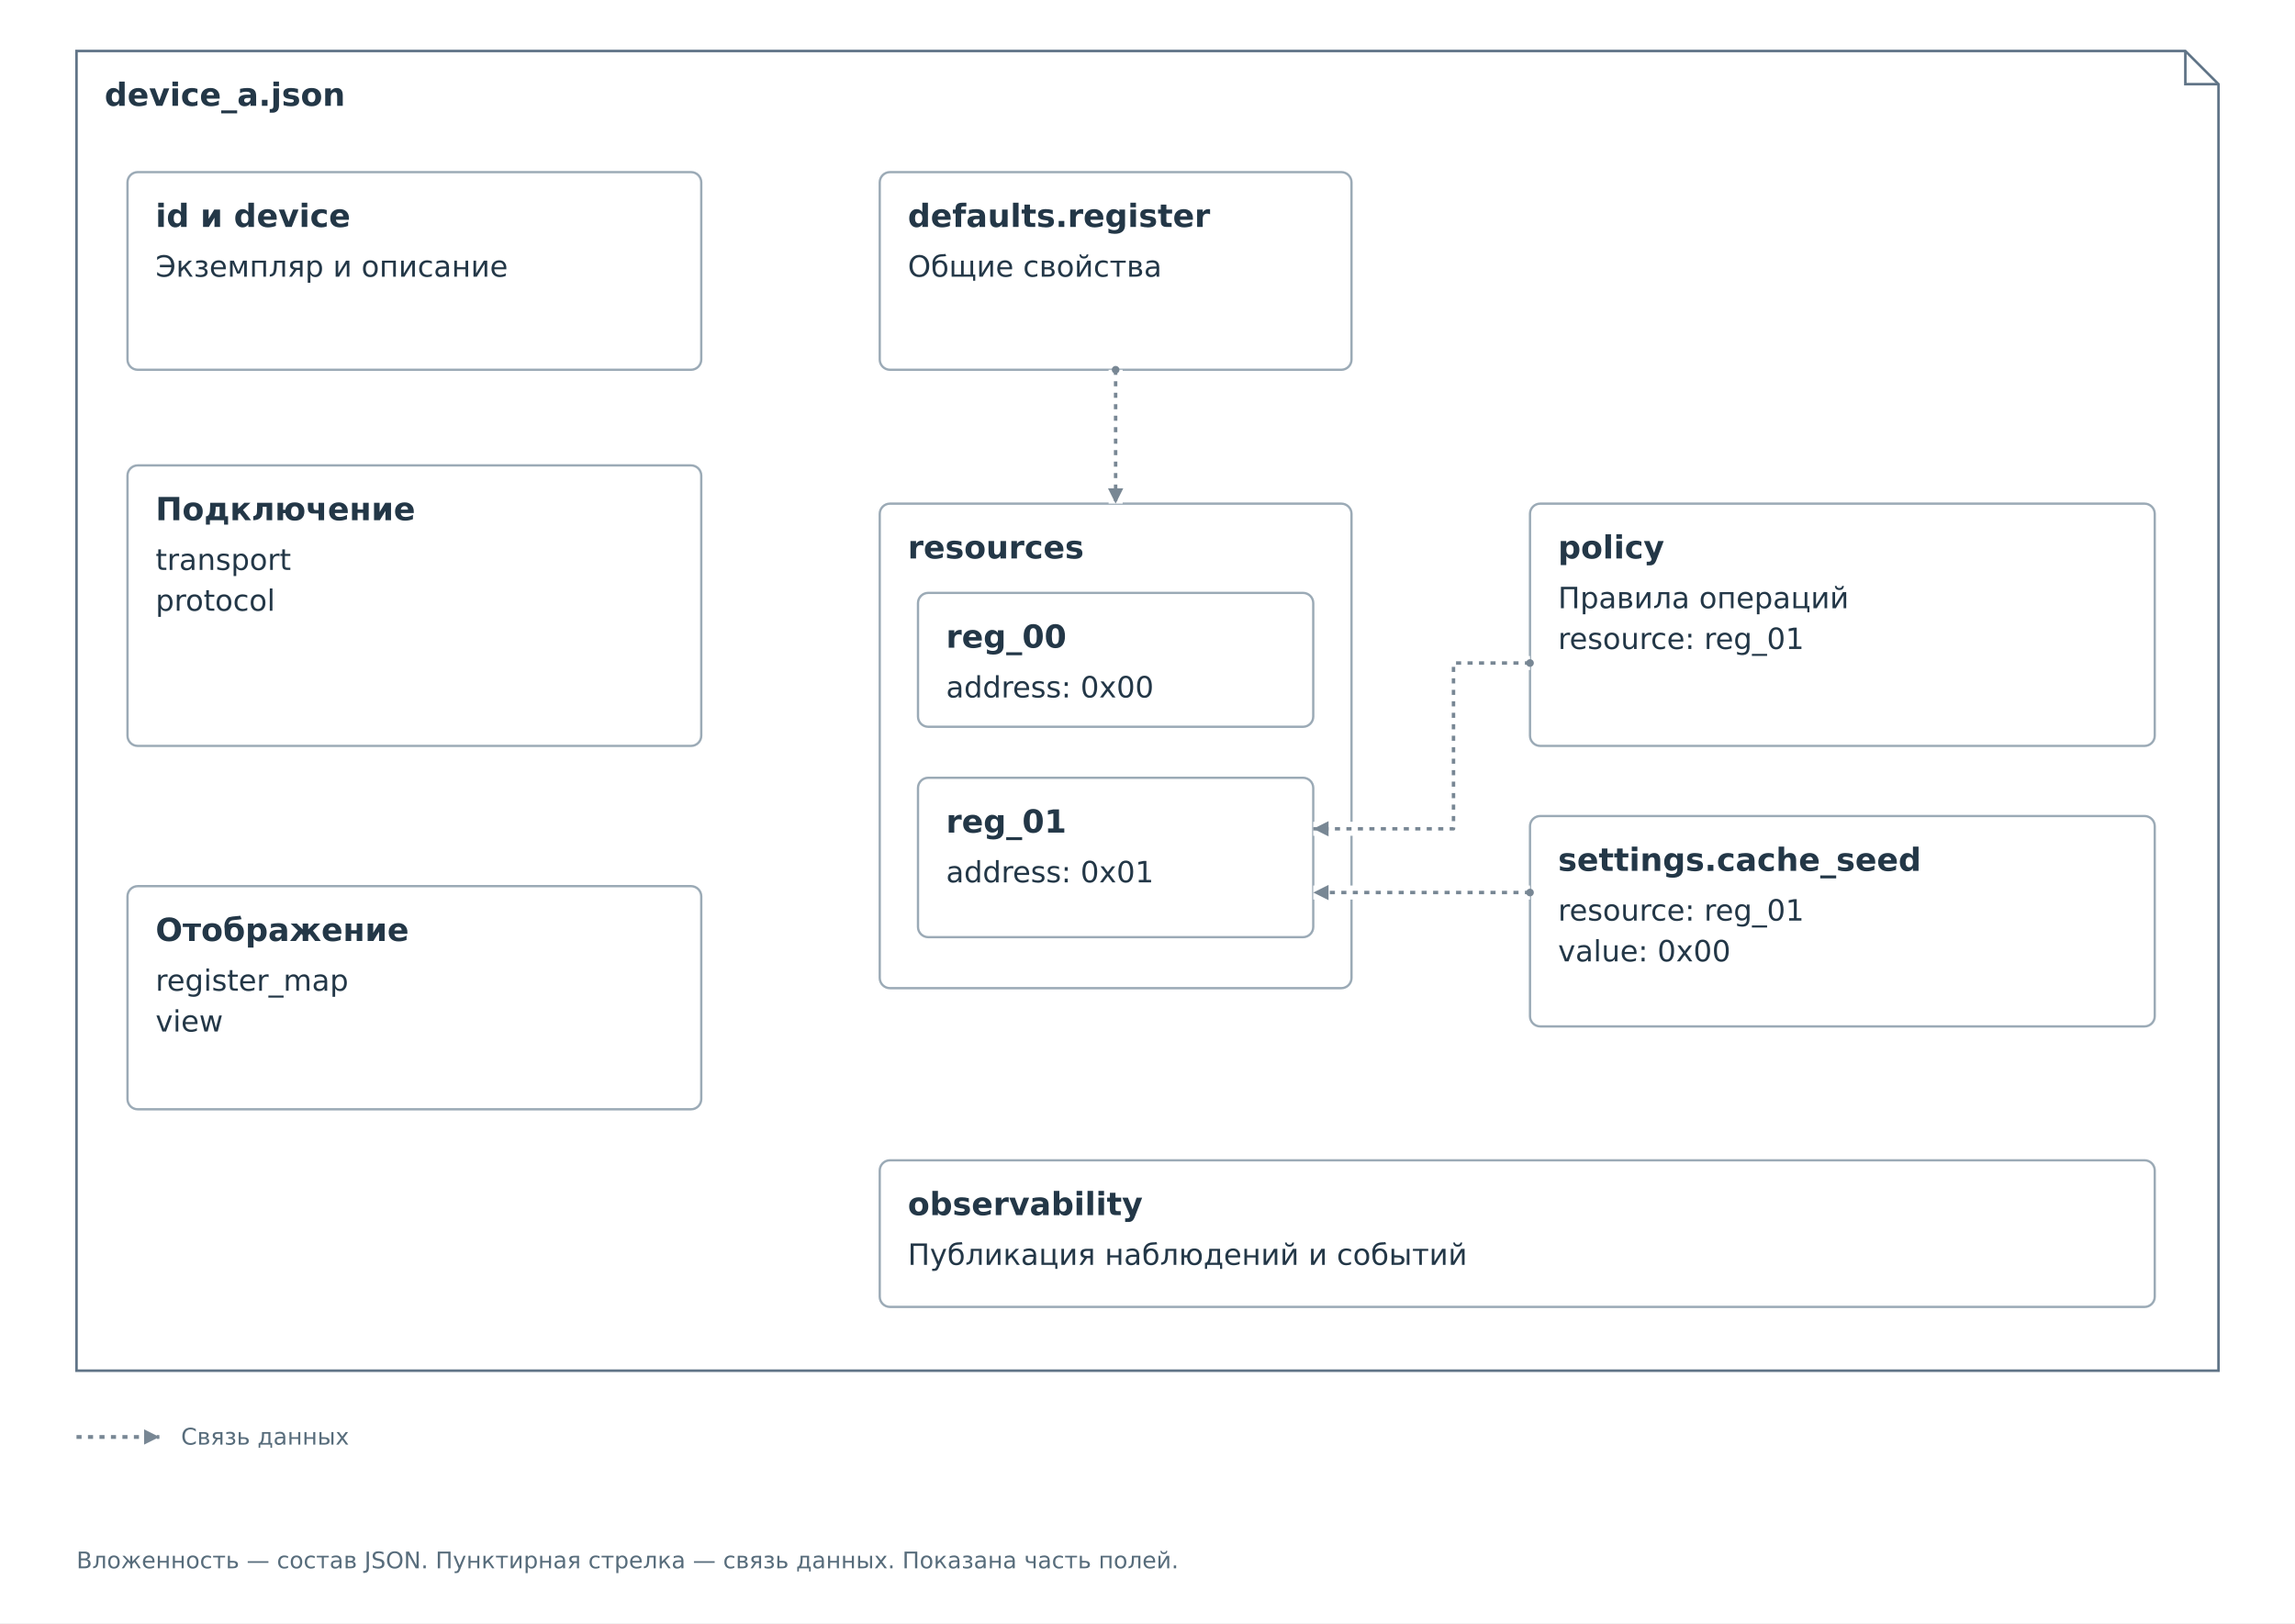
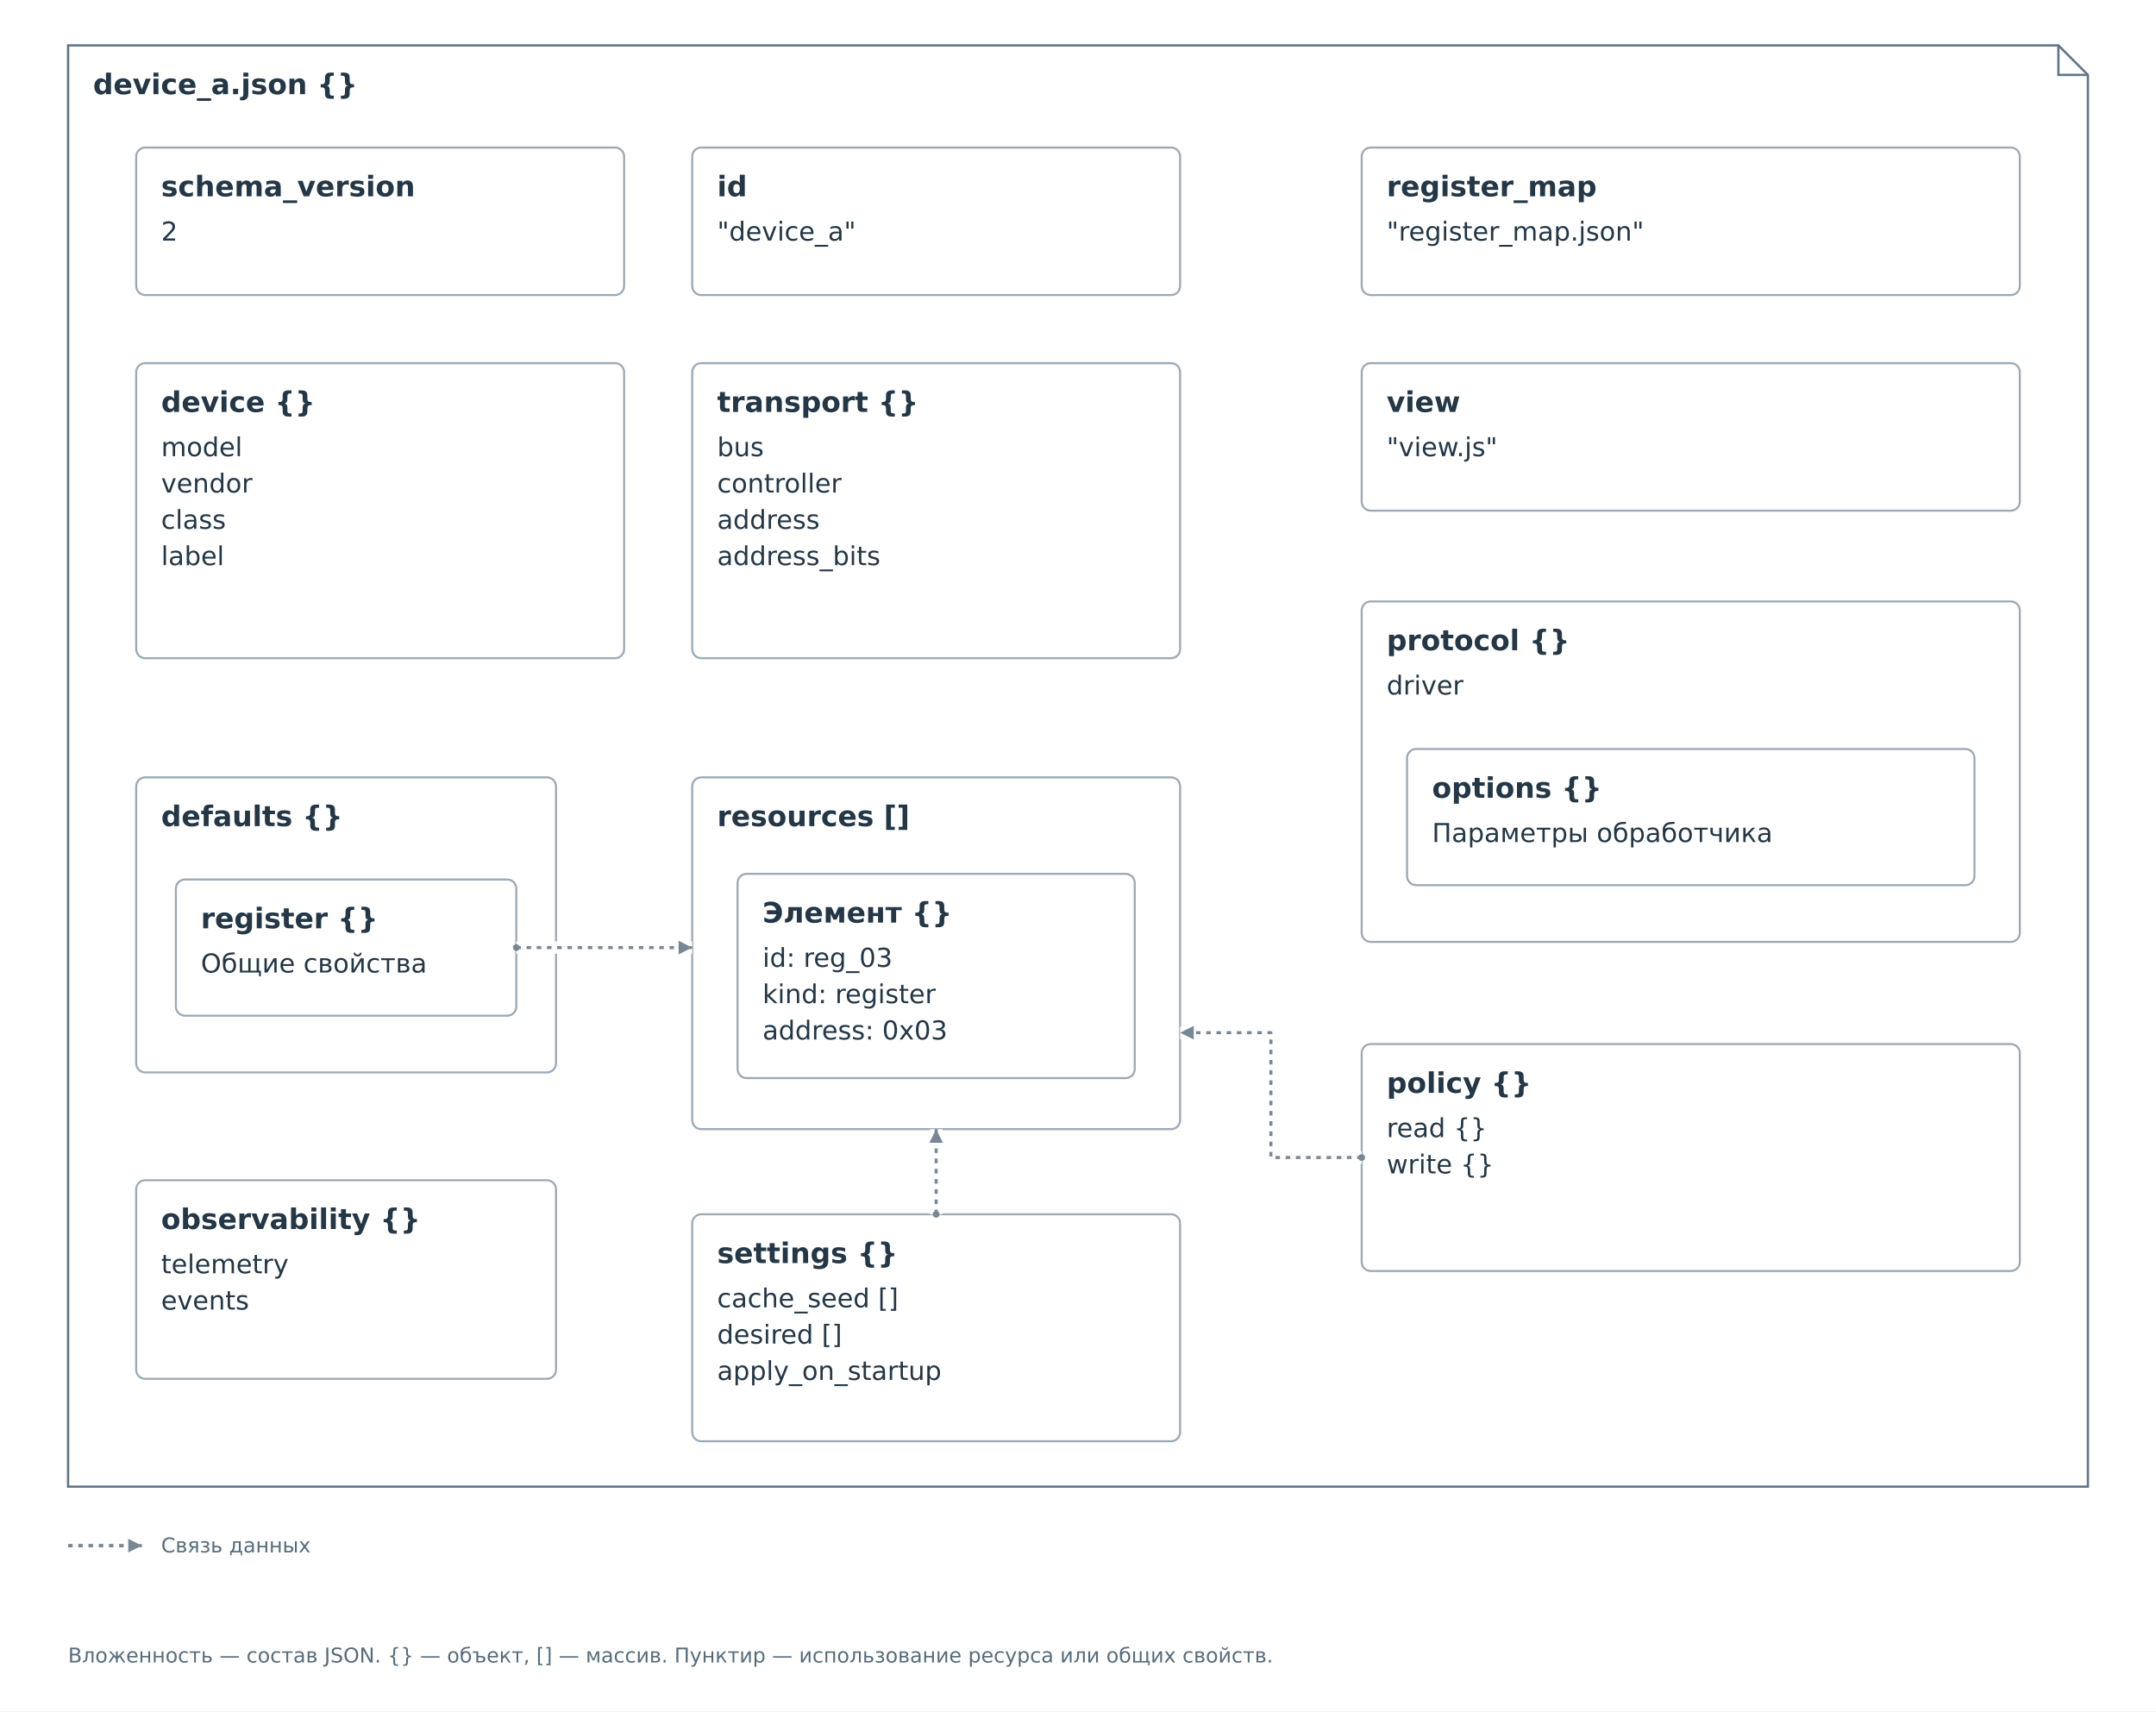
- <svg xmlns="http://www.w3.org/2000/svg" width="1800" viewBox="0 50 1800 1273" role="img" aria-labelledby="title desc" height="1273">
+ <svg xmlns="http://www.w3.org/2000/svg" width="1900" viewBox="0 40 1900 1508" role="img" aria-labelledby="title desc" height="1508">
  <defs>
    <style>
text { font-family: "DejaVu Sans", sans-serif; fill: #233747; }
a { cursor: pointer; } a:hover text { text-decoration: underline; }
g:target &gt; rect { stroke-width: 5; }
.edge-label { paint-order: stroke; stroke: white; stroke-width: 8; stroke-linejoin: round; }
</style>
    <marker id="ref-arrow" viewBox="0 0 10 10" refX="10" refY="5" markerWidth="12" markerHeight="12" markerUnits="userSpaceOnUse" orient="auto-start-reverse">
      <path d="M0 0 L10 5 L0 10 Z" fill="#788794" />
    </marker>
    <marker id="ref-source" viewBox="0 0 4 4" refX="2" refY="2" markerWidth="6" markerHeight="6" markerUnits="userSpaceOnUse">
      <circle cx="2" cy="2" r="2" fill="#788794" />
    </marker>
  </defs>
-   <rect width="1800" height="1323" fill="white" />
+   <rect width="1900" height="1548" fill="white" />
  <g id="backgrounds" />
  <g id="components">
    <g id="file" data-kind="artifact">
-       <path d="M60,90 H1714 L1740,116 V1125 H60 Z" fill="white" stroke="#607487" stroke-width="2" />
-       <path d="M1714,90 V116 H1740" fill="none" stroke="#607487" stroke-width="2" />
-       <text x="82" y="133.0" font-size="25" font-weight="700" text-anchor="start" style="fill:#233747">device_a.json</text>
-       <g id="identity" data-kind="data" data-parent="file">
-         <rect x="100" y="185" width="450" height="155" rx="8" fill="white" stroke="#9baab6" stroke-width="1.8" />
-         <text x="122" y="228.0" font-size="25" font-weight="700" text-anchor="start" style="fill:#233747">id и device</text>
-         <text x="122" y="267" font-size="23" font-weight="400" text-anchor="start" style="fill:#233747">Экземпляр и описание</text>
+       <path d="M60,80 H1814 L1840,106 V1350 H60 Z" fill="white" stroke="#607487" stroke-width="2" />
+       <path d="M1814,80 V106 H1840" fill="none" stroke="#607487" stroke-width="2" />
+       <text x="82" y="123.0" font-size="25" font-weight="700" text-anchor="start" style="fill:#233747">device_a.json {}</text>
+       <g id="schema_version" data-kind="data" data-parent="file">
+         <rect x="120" y="170" width="430" height="130" rx="8" fill="white" stroke="#9baab6" stroke-width="1.8" />
+         <text x="142" y="213.0" font-size="25" font-weight="700" text-anchor="start" style="fill:#233747">schema_version</text>
+         <text x="142" y="252" font-size="23" font-weight="400" text-anchor="start" style="fill:#233747">2</text>
      </g>
-       <g id="connection" data-kind="data" data-parent="file">
-         <rect x="100" y="415" width="450" height="220" rx="8" fill="white" stroke="#9baab6" stroke-width="1.8" />
-         <text x="122" y="458.0" font-size="25" font-weight="700" text-anchor="start" style="fill:#233747">Подключение</text>
-         <text x="122" y="497" font-size="23" font-weight="400" text-anchor="start" style="fill:#233747">transport</text>
-         <text x="122" y="529" font-size="23" font-weight="400" text-anchor="start" style="fill:#233747">protocol</text>
+       <g id="profile_id" data-kind="data" data-parent="file">
+         <rect x="610" y="170" width="430" height="130" rx="8" fill="white" stroke="#9baab6" stroke-width="1.8" />
+         <text x="632" y="213.0" font-size="25" font-weight="700" text-anchor="start" style="fill:#233747">id</text>
+         <text x="632" y="252" font-size="23" font-weight="400" text-anchor="start" style="fill:#233747">"device_a"</text>
      </g>
-       <g id="presentation" data-kind="data" data-parent="file">
-         <rect x="100" y="745" width="450" height="175" rx="8" fill="white" stroke="#9baab6" stroke-width="1.8" />
-         <text x="122" y="788.0" font-size="25" font-weight="700" text-anchor="start" style="fill:#233747">Отображение</text>
-         <text x="122" y="827" font-size="23" font-weight="400" text-anchor="start" style="fill:#233747">register_map</text>
-         <text x="122" y="859" font-size="23" font-weight="400" text-anchor="start" style="fill:#233747">view</text>
+       <g id="register_map" data-kind="data" data-parent="file">
+         <rect x="1200" y="170" width="580" height="130" rx="8" fill="white" stroke="#9baab6" stroke-width="1.8" />
+         <text x="1222" y="213.0" font-size="25" font-weight="700" text-anchor="start" style="fill:#233747">register_map</text>
+         <text x="1222" y="252" font-size="23" font-weight="400" text-anchor="start" style="fill:#233747">"register_map.json"</text>
+       </g>
+       <g id="view" data-kind="data" data-parent="file">
+         <rect x="1200" y="360" width="580" height="130" rx="8" fill="white" stroke="#9baab6" stroke-width="1.8" />
+         <text x="1222" y="403.0" font-size="25" font-weight="700" text-anchor="start" style="fill:#233747">view</text>
+         <text x="1222" y="442" font-size="23" font-weight="400" text-anchor="start" style="fill:#233747">"view.js"</text>
+       </g>
+       <g id="device" data-kind="data" data-parent="file">
+         <rect x="120" y="360" width="430" height="260" rx="8" fill="white" stroke="#9baab6" stroke-width="1.8" />
+         <text x="142" y="403.0" font-size="25" font-weight="700" text-anchor="start" style="fill:#233747">device {}</text>
+         <text x="142" y="442" font-size="23" font-weight="400" text-anchor="start" style="fill:#233747">model</text>
+         <text x="142" y="474" font-size="23" font-weight="400" text-anchor="start" style="fill:#233747">vendor</text>
+         <text x="142" y="506" font-size="23" font-weight="400" text-anchor="start" style="fill:#233747">class</text>
+         <text x="142" y="538" font-size="23" font-weight="400" text-anchor="start" style="fill:#233747">label</text>
+       </g>
+       <g id="transport" data-kind="data" data-parent="file">
+         <rect x="610" y="360" width="430" height="260" rx="8" fill="white" stroke="#9baab6" stroke-width="1.8" />
+         <text x="632" y="403.0" font-size="25" font-weight="700" text-anchor="start" style="fill:#233747">transport {}</text>
+         <text x="632" y="442" font-size="23" font-weight="400" text-anchor="start" style="fill:#233747">bus</text>
+         <text x="632" y="474" font-size="23" font-weight="400" text-anchor="start" style="fill:#233747">controller</text>
+         <text x="632" y="506" font-size="23" font-weight="400" text-anchor="start" style="fill:#233747">address</text>
+         <text x="632" y="538" font-size="23" font-weight="400" text-anchor="start" style="fill:#233747">address_bits</text>
+       </g>
+       <g id="protocol" data-kind="data" data-parent="file">
+         <rect x="1200" y="570" width="580" height="300" rx="8" fill="white" stroke="#9baab6" stroke-width="1.8" />
+         <text x="1222" y="613.0" font-size="25" font-weight="700" text-anchor="start" style="fill:#233747">protocol {}</text>
+         <text x="1222" y="652" font-size="23" font-weight="400" text-anchor="start" style="fill:#233747">driver</text>
+         <g id="options" data-kind="data" data-parent="protocol">
+           <rect x="1240" y="700" width="500" height="120" rx="8" fill="white" stroke="#9baab6" stroke-width="1.8" />
+           <text x="1262" y="743.0" font-size="25" font-weight="700" text-anchor="start" style="fill:#233747">options {}</text>
+           <text x="1262" y="782" font-size="23" font-weight="400" text-anchor="start" style="fill:#233747">Параметры обработчика</text>
+         </g>
      </g>
      <g id="defaults" data-kind="data" data-parent="file">
-         <rect x="690" y="185" width="370" height="155" rx="8" fill="white" stroke="#9baab6" stroke-width="1.8" />
-         <text x="712" y="228.0" font-size="25" font-weight="700" text-anchor="start" style="fill:#233747">defaults.register</text>
-         <text x="712" y="267" font-size="23" font-weight="400" text-anchor="start" style="fill:#233747">Общие свойства</text>
+         <rect x="120" y="725" width="370" height="260" rx="8" fill="white" stroke="#9baab6" stroke-width="1.8" />
+         <text x="142" y="768.0" font-size="25" font-weight="700" text-anchor="start" style="fill:#233747">defaults {}</text>
+         <g id="register_defaults" data-kind="data" data-parent="defaults">
+           <rect x="155" y="815" width="300" height="120" rx="8" fill="white" stroke="#9baab6" stroke-width="1.8" />
+           <text x="177" y="858.0" font-size="25" font-weight="700" text-anchor="start" style="fill:#233747">register {}</text>
+           <text x="177" y="897" font-size="23" font-weight="400" text-anchor="start" style="fill:#233747">Общие свойства</text>
+         </g>
      </g>
      <g id="resources" data-kind="data" data-parent="file">
-         <rect x="690" y="445" width="370" height="380" rx="8" fill="white" stroke="#9baab6" stroke-width="1.8" />
-         <text x="712" y="488.0" font-size="25" font-weight="700" text-anchor="start" style="fill:#233747">resources</text>
-         <g id="reg00" data-kind="data" data-parent="resources">
-           <rect x="720" y="515" width="310" height="105" rx="8" fill="white" stroke="#9baab6" stroke-width="1.8" />
-           <text x="742" y="558.0" font-size="25" font-weight="700" text-anchor="start" style="fill:#233747">reg_00</text>
-           <text x="742" y="597" font-size="23" font-weight="400" text-anchor="start" style="fill:#233747">address: 0x00</text>
-         </g>
-         <g id="reg01" data-kind="data" data-parent="resources">
-           <rect x="720" y="660" width="310" height="125" rx="8" fill="white" stroke="#9baab6" stroke-width="1.8" />
-           <text x="742" y="703.0" font-size="25" font-weight="700" text-anchor="start" style="fill:#233747">reg_01</text>
-           <text x="742" y="742" font-size="23" font-weight="400" text-anchor="start" style="fill:#233747">address: 0x01</text>
+         <rect x="610" y="725" width="430" height="310" rx="8" fill="white" stroke="#9baab6" stroke-width="1.8" />
+         <text x="632" y="768.0" font-size="25" font-weight="700" text-anchor="start" style="fill:#233747">resources []</text>
+         <g id="resource" data-kind="data" data-parent="resources">
+           <rect x="650" y="810" width="350" height="180" rx="8" fill="white" stroke="#9baab6" stroke-width="1.8" />
+           <text x="672" y="853.0" font-size="25" font-weight="700" text-anchor="start" style="fill:#233747">Элемент {}</text>
+           <text x="672" y="892" font-size="23" font-weight="400" text-anchor="start" style="fill:#233747">id: reg_03</text>
+           <text x="672" y="924" font-size="23" font-weight="400" text-anchor="start" style="fill:#233747">kind: register</text>
+           <text x="672" y="956" font-size="23" font-weight="400" text-anchor="start" style="fill:#233747">address: 0x03</text>
        </g>
      </g>
      <g id="policy" data-kind="data" data-parent="file">
-         <rect x="1200" y="445" width="490" height="190" rx="8" fill="white" stroke="#9baab6" stroke-width="1.8" />
-         <text x="1222" y="488.0" font-size="25" font-weight="700" text-anchor="start" style="fill:#233747">policy</text>
-         <text x="1222" y="527" font-size="23" font-weight="400" text-anchor="start" style="fill:#233747">Правила операций</text>
-         <text x="1222" y="559" font-size="23" font-weight="400" text-anchor="start" style="fill:#233747">resource: reg_01</text>
+         <rect x="1200" y="960" width="580" height="200" rx="8" fill="white" stroke="#9baab6" stroke-width="1.8" />
+         <text x="1222" y="1003.0" font-size="25" font-weight="700" text-anchor="start" style="fill:#233747">policy {}</text>
+         <text x="1222" y="1042" font-size="23" font-weight="400" text-anchor="start" style="fill:#233747">read {}</text>
+         <text x="1222" y="1074" font-size="23" font-weight="400" text-anchor="start" style="fill:#233747">write {}</text>
      </g>
      <g id="settings" data-kind="data" data-parent="file">
-         <rect x="1200" y="690" width="490" height="165" rx="8" fill="white" stroke="#9baab6" stroke-width="1.8" />
-         <text x="1222" y="733.0" font-size="25" font-weight="700" text-anchor="start" style="fill:#233747">settings.cache_seed</text>
-         <text x="1222" y="772" font-size="23" font-weight="400" text-anchor="start" style="fill:#233747">resource: reg_01</text>
-         <text x="1222" y="804" font-size="23" font-weight="400" text-anchor="start" style="fill:#233747">value: 0x00</text>
+         <rect x="610" y="1110" width="430" height="200" rx="8" fill="white" stroke="#9baab6" stroke-width="1.8" />
+         <text x="632" y="1153.0" font-size="25" font-weight="700" text-anchor="start" style="fill:#233747">settings {}</text>
+         <text x="632" y="1192" font-size="23" font-weight="400" text-anchor="start" style="fill:#233747">cache_seed []</text>
+         <text x="632" y="1224" font-size="23" font-weight="400" text-anchor="start" style="fill:#233747">desired []</text>
+         <text x="632" y="1256" font-size="23" font-weight="400" text-anchor="start" style="fill:#233747">apply_on_startup</text>
      </g>
      <g id="observe" data-kind="data" data-parent="file">
-         <rect x="690" y="960" width="1000" height="115" rx="8" fill="white" stroke="#9baab6" stroke-width="1.8" />
-         <text x="712" y="1003.0" font-size="25" font-weight="700" text-anchor="start" style="fill:#233747">observability</text>
-         <text x="712" y="1042" font-size="23" font-weight="400" text-anchor="start" style="fill:#233747">Публикация наблюдений и событий</text>
+         <rect x="120" y="1080" width="370" height="175" rx="8" fill="white" stroke="#9baab6" stroke-width="1.8" />
+         <text x="142" y="1123.0" font-size="25" font-weight="700" text-anchor="start" style="fill:#233747">observability {}</text>
+         <text x="142" y="1162" font-size="23" font-weight="400" text-anchor="start" style="fill:#233747">telemetry</text>
+         <text x="142" y="1194" font-size="23" font-weight="400" text-anchor="start" style="fill:#233747">events</text>
      </g>
    </g>
  </g>
  <g id="interactions">
-     <g data-kind="interaction" data-from="defaults" data-to="resources" data-interaction="ref" data-direction="forward">
-       <path d="M875,340 L875,445" fill="none" stroke="white" stroke-width="11" stroke-linejoin="round" data-kind="crossing-clearance" />
-       <path d="M875,340 L875,445" fill="none" stroke="#788794" stroke-width="2.7" stroke-dasharray="4 5" stroke-linejoin="round" marker-start="url(#ref-source)" marker-end="url(#ref-arrow)" />
+     <g data-kind="interaction" data-from="register_defaults" data-to="resources" data-interaction="ref" data-direction="forward">
+       <path d="M455,875 L610,875" fill="none" stroke="white" stroke-width="11" stroke-linejoin="round" data-kind="crossing-clearance" />
+       <path d="M455,875 L610,875" fill="none" stroke="#788794" stroke-width="2.7" stroke-dasharray="4 5" stroke-linejoin="round" marker-start="url(#ref-source)" marker-end="url(#ref-arrow)" />
    </g>
-     <g data-kind="interaction" data-from="policy" data-to="reg01" data-interaction="ref" data-direction="forward">
-       <path d="M1200,570 L1140,570 L1140,700 L1030,700" fill="none" stroke="white" stroke-width="11" stroke-linejoin="round" data-kind="crossing-clearance" />
-       <path d="M1200,570 L1140,570 L1140,700 L1030,700" fill="none" stroke="#788794" stroke-width="2.7" stroke-dasharray="4 5" stroke-linejoin="round" marker-start="url(#ref-source)" marker-end="url(#ref-arrow)" />
+     <g data-kind="interaction" data-from="policy" data-to="resources" data-interaction="ref" data-direction="forward">
+       <path d="M1200,1060 L1120,1060 L1120,950 L1040,950" fill="none" stroke="white" stroke-width="11" stroke-linejoin="round" data-kind="crossing-clearance" />
+       <path d="M1200,1060 L1120,1060 L1120,950 L1040,950" fill="none" stroke="#788794" stroke-width="2.7" stroke-dasharray="4 5" stroke-linejoin="round" marker-start="url(#ref-source)" marker-end="url(#ref-arrow)" />
    </g>
-     <g data-kind="interaction" data-from="settings" data-to="reg01" data-interaction="ref" data-direction="forward">
-       <path d="M1200,750 L1030,750" fill="none" stroke="white" stroke-width="11" stroke-linejoin="round" data-kind="crossing-clearance" />
-       <path d="M1200,750 L1030,750" fill="none" stroke="#788794" stroke-width="2.7" stroke-dasharray="4 5" stroke-linejoin="round" marker-start="url(#ref-source)" marker-end="url(#ref-arrow)" />
+     <g data-kind="interaction" data-from="settings" data-to="resources" data-interaction="ref" data-direction="forward">
+       <path d="M825,1110 L825,1035" fill="none" stroke="white" stroke-width="11" stroke-linejoin="round" data-kind="crossing-clearance" />
+       <path d="M825,1110 L825,1035" fill="none" stroke="#788794" stroke-width="2.7" stroke-dasharray="4 5" stroke-linejoin="round" marker-start="url(#ref-source)" marker-end="url(#ref-arrow)" />
    </g>
  </g>
  <g id="annotations">
-     <path d="M60,1177 h65" fill="none" stroke="#788794" stroke-width="3" stroke-dasharray="4 5" marker-end="url(#ref-arrow)" />
-     <text x="142" y="1183.0" font-size="18" font-weight="400" text-anchor="start" style="fill:#576c7b">Связь данных</text>
-     <text x="60" y="1280.0" font-size="18" font-weight="400" text-anchor="start" style="fill:#576c7b">Вложенность — состав JSON. Пунктирная стрелка — связь данных. Показана часть полей.</text>
+     <path d="M60,1402 h65" fill="none" stroke="#788794" stroke-width="3" stroke-dasharray="4 5" marker-end="url(#ref-arrow)" />
+     <text x="142" y="1408.0" font-size="18" font-weight="400" text-anchor="start" style="fill:#576c7b">Связь данных</text>
+     <text x="60" y="1505.0" font-size="18" font-weight="400" text-anchor="start" style="fill:#576c7b">Вложенность — состав JSON. {} — объект, [] — массив. Пунктир — использование ресурса или общих свойств.</text>
  </g>
</svg>
